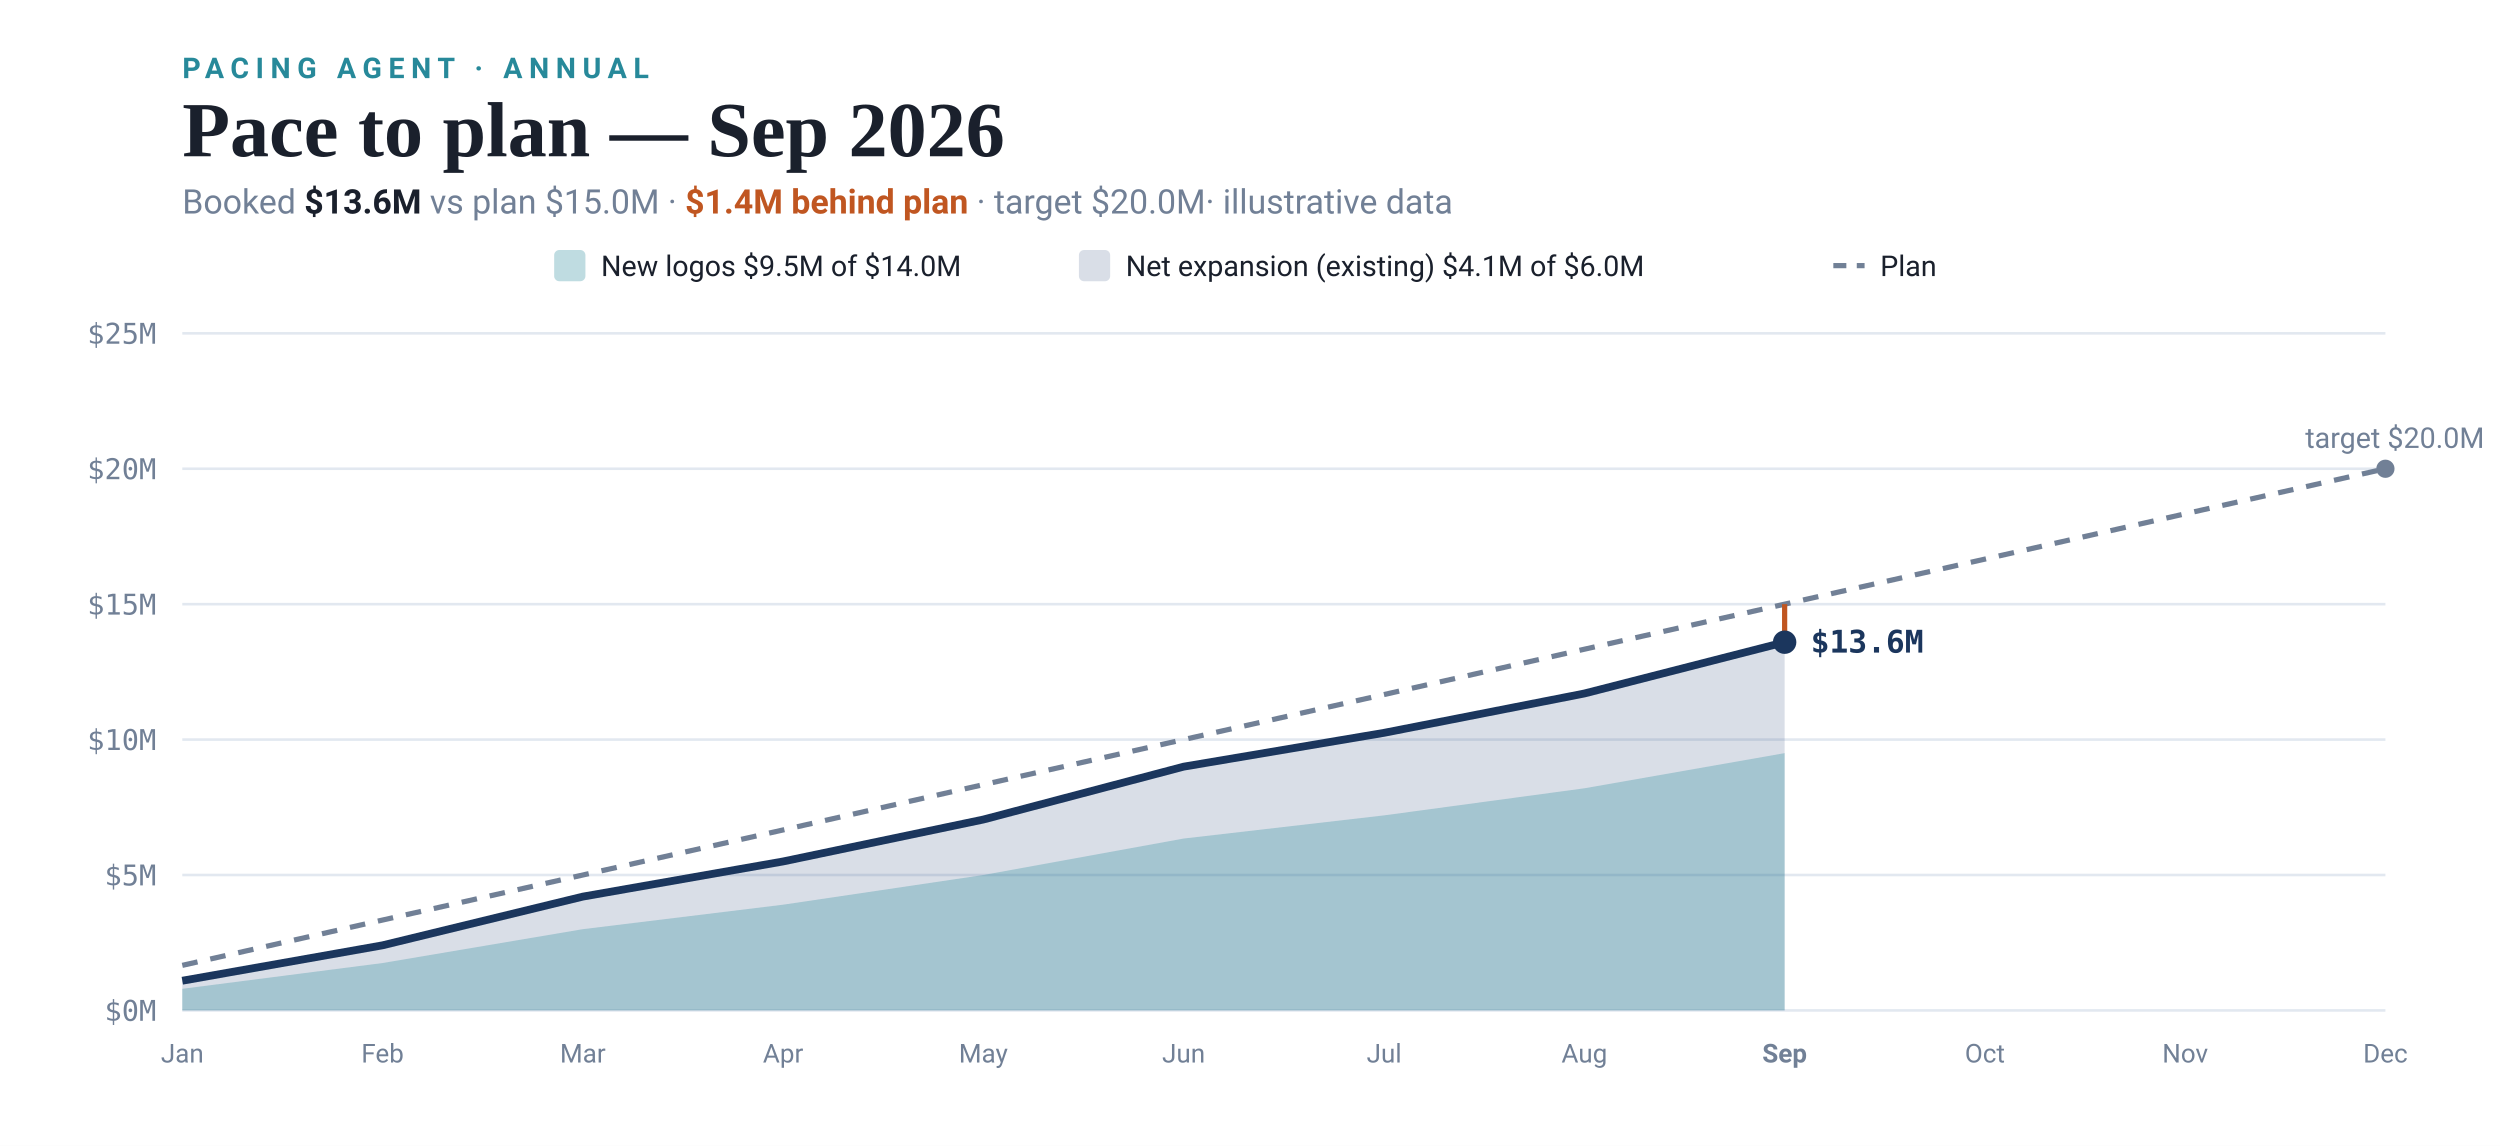
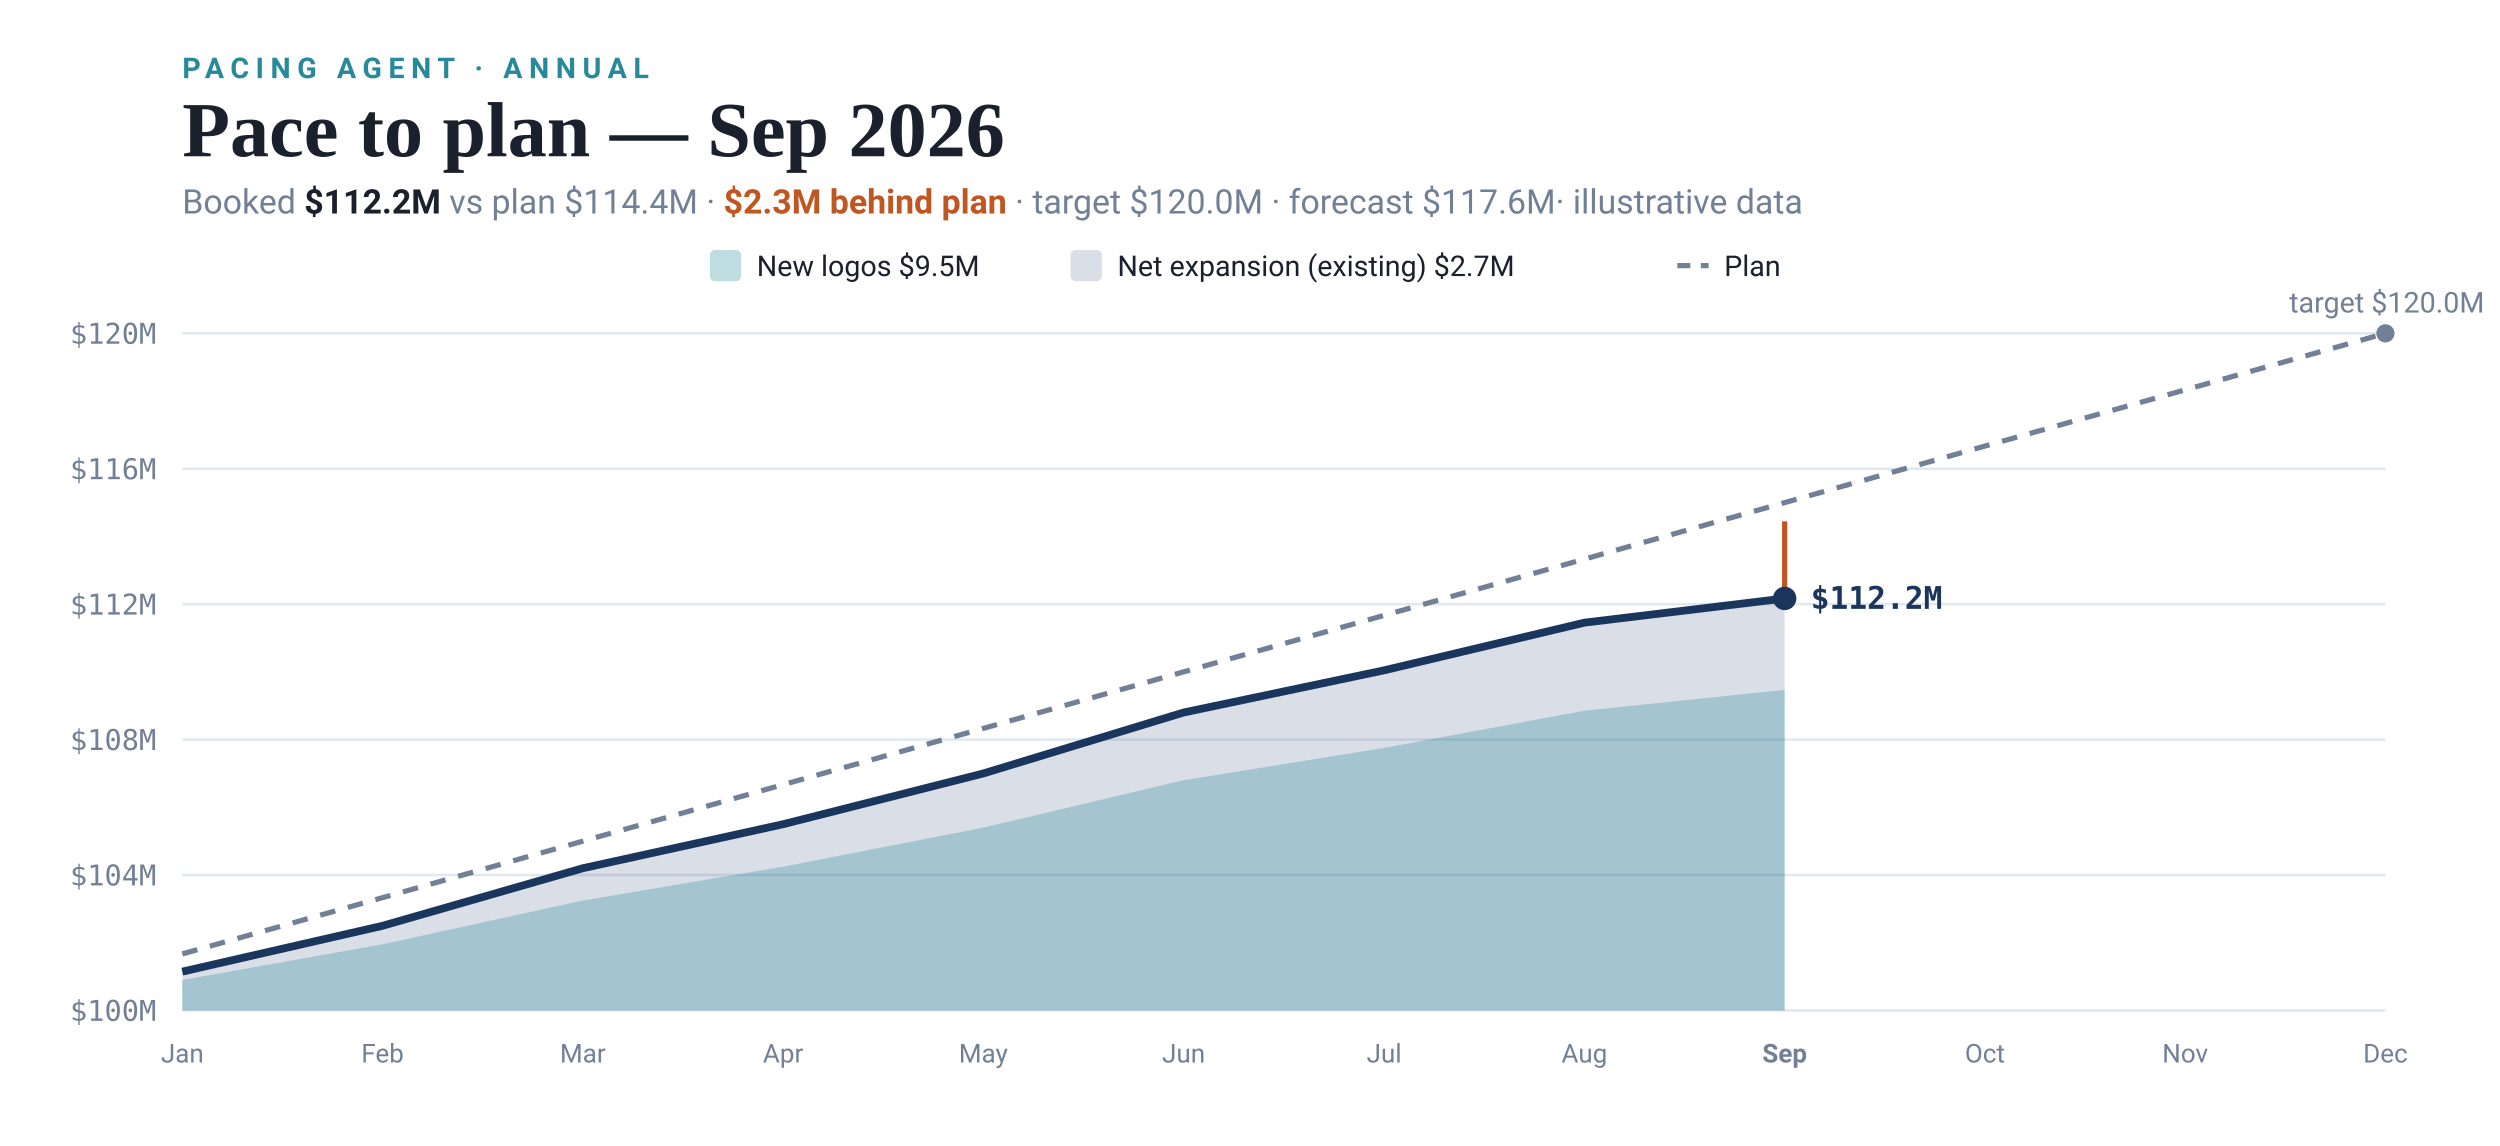
<svg xmlns="http://www.w3.org/2000/svg" viewBox="0 0 960 440" role="img" style="width:100%;height:auto;display:block;background:#fff;font-family:'DM Sans',-apple-system,Segoe UI,Roboto,sans-serif">
  <rect width="960" height="440" fill="#FFFFFF" />
  <text x="70" y="30" font-size="11" letter-spacing="2.5" fill="#27899A" font-weight="700">PACING AGENT · ANNUAL</text>
  <text x="70" y="60" font-size="30" font-family="'Cormorant Garamond',Georgia,'Times New Roman',serif" font-weight="700" fill="#1A202C">Pace to plan — Sep 2026</text>
-   <text x="70" y="82" font-size="13" fill="#718096">Booked <tspan fill="#1A202C" font-weight="700">$13.6M</tspan> vs plan $15.0M · <tspan fill="#C05621" font-weight="700">$1.4M behind plan</tspan> · target $20.0M<tspan fill="#718096"> · illustrative data</tspan>
+   <text x="70" y="82" font-size="13" fill="#718096">Booked <tspan fill="#1A202C" font-weight="700">$112.2M</tspan> vs plan $114.4M · <tspan fill="#C05621" font-weight="700">$2.3M behind plan</tspan> · target $120.0M · forecast $117.6M<tspan fill="#718096"> · illustrative data</tspan>
  </text>
-   <rect x="212.8" y="96" width="12" height="12" rx="2" fill="#27899A" opacity="0.30" />
-   <text x="230.8" y="106" font-size="11" fill="#1A202C">New logos $9.5M of $14.0M</text>
-   <rect x="414.3" y="96" width="12" height="12" rx="2" fill="#2B4A7A" opacity="0.18" />
-   <text x="432.3" y="106" font-size="11" fill="#1A202C">Net expansion (existing) $4.1M of $6.0M</text>
-   <line x1="704.0" y1="102" x2="716.0" y2="102" stroke="#718096" stroke-width="2" stroke-dasharray="5 4" />
-   <text x="722.0" y="106" font-size="11" fill="#1A202C">Plan</text>
+   <g transform="translate(47.2,0)">
+     <rect x="225.4" y="96" width="12" height="12" rx="2" fill="#27899A" opacity="0.30" />
+     <text x="243.4" y="106" font-size="11" fill="#1A202C">New logos $9.5M</text>
+     <rect x="363.9" y="96" width="12" height="12" rx="2" fill="#2B4A7A" opacity="0.18" />
+     <text x="381.9" y="106" font-size="11" fill="#1A202C">Net expansion (existing) $2.7M</text>
+     <line x1="596.9" y1="102" x2="608.9" y2="102" stroke="#718096" stroke-width="2" stroke-dasharray="5 4" />
+     <text x="614.9" y="106" font-size="11" fill="#1A202C">Plan</text>
+   </g>
  <line x1="70" y1="388.0" x2="916" y2="388.0" stroke="#E2E8F0" />
-   <text x="60" y="392.0" font-size="11" fill="#718096" font-family="'JetBrains Mono',ui-monospace,SFMono-Regular,Menlo,monospace" text-anchor="end">$0M</text>
+   <text x="60" y="392.0" font-size="11" fill="#718096" font-family="'JetBrains Mono',ui-monospace,SFMono-Regular,Menlo,monospace" text-anchor="end">$100M</text>
  <line x1="70" y1="336.0" x2="916" y2="336.0" stroke="#E2E8F0" />
-   <text x="60" y="340.0" font-size="11" fill="#718096" font-family="'JetBrains Mono',ui-monospace,SFMono-Regular,Menlo,monospace" text-anchor="end">$5M</text>
+   <text x="60" y="340.0" font-size="11" fill="#718096" font-family="'JetBrains Mono',ui-monospace,SFMono-Regular,Menlo,monospace" text-anchor="end">$104M</text>
  <line x1="70" y1="284.0" x2="916" y2="284.0" stroke="#E2E8F0" />
-   <text x="60" y="288.0" font-size="11" fill="#718096" font-family="'JetBrains Mono',ui-monospace,SFMono-Regular,Menlo,monospace" text-anchor="end">$10M</text>
+   <text x="60" y="288.0" font-size="11" fill="#718096" font-family="'JetBrains Mono',ui-monospace,SFMono-Regular,Menlo,monospace" text-anchor="end">$108M</text>
  <line x1="70" y1="232.0" x2="916" y2="232.0" stroke="#E2E8F0" />
-   <text x="60" y="236.0" font-size="11" fill="#718096" font-family="'JetBrains Mono',ui-monospace,SFMono-Regular,Menlo,monospace" text-anchor="end">$15M</text>
+   <text x="60" y="236.0" font-size="11" fill="#718096" font-family="'JetBrains Mono',ui-monospace,SFMono-Regular,Menlo,monospace" text-anchor="end">$112M</text>
  <line x1="70" y1="180.0" x2="916" y2="180.0" stroke="#E2E8F0" />
-   <text x="60" y="184.0" font-size="11" fill="#718096" font-family="'JetBrains Mono',ui-monospace,SFMono-Regular,Menlo,monospace" text-anchor="end">$20M</text>
+   <text x="60" y="184.0" font-size="11" fill="#718096" font-family="'JetBrains Mono',ui-monospace,SFMono-Regular,Menlo,monospace" text-anchor="end">$116M</text>
  <line x1="70" y1="128.0" x2="916" y2="128.0" stroke="#E2E8F0" />
-   <text x="60" y="132.0" font-size="11" fill="#718096" font-family="'JetBrains Mono',ui-monospace,SFMono-Regular,Menlo,monospace" text-anchor="end">$25M</text>
+   <text x="60" y="132.0" font-size="11" fill="#718096" font-family="'JetBrains Mono',ui-monospace,SFMono-Regular,Menlo,monospace" text-anchor="end">$120M</text>
  <text x="70.0" y="408" font-size="10" fill="#718096" font-weight="400" text-anchor="middle">Jan</text>
  <text x="146.9" y="408" font-size="10" fill="#718096" font-weight="400" text-anchor="middle">Feb</text>
  <text x="223.8" y="408" font-size="10" fill="#718096" font-weight="400" text-anchor="middle">Mar</text>
  <text x="300.7" y="408" font-size="10" fill="#718096" font-weight="400" text-anchor="middle">Apr</text>
  <text x="377.6" y="408" font-size="10" fill="#718096" font-weight="400" text-anchor="middle">May</text>
  <text x="454.5" y="408" font-size="10" fill="#718096" font-weight="400" text-anchor="middle">Jun</text>
  <text x="531.5" y="408" font-size="10" fill="#718096" font-weight="400" text-anchor="middle">Jul</text>
  <text x="608.4" y="408" font-size="10" fill="#718096" font-weight="400" text-anchor="middle">Aug</text>
  <text x="685.3" y="408" font-size="10" fill="#718096" font-weight="700" text-anchor="middle">Sep</text>
  <text x="762.2" y="408" font-size="10" fill="#718096" font-weight="400" text-anchor="middle">Oct</text>
  <text x="839.1" y="408" font-size="10" fill="#718096" font-weight="400" text-anchor="middle">Nov</text>
  <text x="916.0" y="408" font-size="10" fill="#718096" font-weight="400" text-anchor="middle">Dec</text>
-   <polygon points="70.0,376.6 146.9,363.0 223.8,344.3 300.7,330.8 377.6,314.7 454.5,294.4 531.5,281.4 608.4,266.3 685.3,246.6 685.3,388.0 608.4,388.0 531.5,388.0 454.5,388.0 377.6,388.0 300.7,388.0 223.8,388.0 146.9,388.0 70.0,388.0" fill="#2B4A7A" opacity="0.18" />
-   <polygon points="70.0,379.7 146.9,369.8 223.8,356.8 300.7,347.4 377.6,336.0 454.5,322.0 531.5,313.1 608.4,302.7 685.3,289.2 685.3,388.0 608.4,388.0 531.5,388.0 454.5,388.0 377.6,388.0 300.7,388.0 223.8,388.0 146.9,388.0 70.0,388.0" fill="#27899A" opacity="0.30" />
-   <polyline points="70.0,370.7 146.9,353.3 223.8,336.0 300.7,318.7 377.6,301.3 454.5,284.0 531.5,266.7 608.4,249.3 685.3,232.0 762.2,214.7 839.1,197.3 916.0,180.0" fill="none" stroke="#718096" stroke-width="2" stroke-dasharray="6 5" />
-   <polyline points="70.0,376.6 146.9,363.0 223.8,344.3 300.7,330.8 377.6,314.7 454.5,294.4 531.5,281.4 608.4,266.3 685.3,246.6" fill="none" stroke="#1B365D" stroke-width="3" />
-   <line x1="685.3" y1="246.6" x2="685.3" y2="232.0" stroke="#C05621" stroke-width="2" />
-   <circle cx="685.3" cy="246.6" r="4.5" fill="#1B365D" />
-   <text x="695.3" y="250.6" font-size="12" font-family="'JetBrains Mono',ui-monospace,SFMono-Regular,Menlo,monospace" font-weight="700" fill="#1B365D" text-anchor="start">$13.6M</text>
-   <circle cx="916.0" cy="180.0" r="3.5" fill="#718096" />
-   <text x="954" y="172.0" font-size="11" fill="#718096" text-anchor="end">target $20.0M</text>
+   <polygon points="70.0,373.1 146.9,355.5 223.8,333.4 300.7,316.5 377.6,297.0 454.5,273.6 531.5,257.4 608.4,239.1 685.3,229.8 685.3,388.0 608.4,388.0 531.5,388.0 454.5,388.0 377.6,388.0 300.7,388.0 223.8,388.0 146.9,388.0 70.0,388.0" fill="#2B4A7A" opacity="0.18" />
+   <polygon points="70.0,376.3 146.9,362.6 223.8,345.8 300.7,332.8 377.6,317.8 454.5,299.6 531.5,287.2 608.4,272.9 685.3,264.9 685.3,388.0 608.4,388.0 531.5,388.0 454.5,388.0 377.6,388.0 300.7,388.0 223.8,388.0 146.9,388.0 70.0,388.0" fill="#27899A" opacity="0.30" />
+   <polyline points="70.0,366.3 146.9,344.7 223.8,323.0 300.7,301.3 377.6,279.7 454.5,258.0 531.5,236.3 608.4,214.7 685.3,193.0 762.2,171.3 839.1,149.7 916.0,128.0" fill="none" stroke="#718096" stroke-width="2" stroke-dasharray="6 5" />
+   <polyline points="70.0,373.1 146.9,355.5 223.8,333.4 300.7,316.5 377.6,297.0 454.5,273.6 531.5,257.4 608.4,239.1 685.3,229.8" fill="none" stroke="#1B365D" stroke-width="3" />
+   <line x1="685.3" y1="229.8" x2="685.3" y2="200.2" stroke="#C05621" stroke-width="2" />
+   <circle cx="685.3" cy="229.8" r="4.5" fill="#1B365D" />
+   <text x="695.3" y="233.8" font-size="12" font-family="'JetBrains Mono',ui-monospace,SFMono-Regular,Menlo,monospace" font-weight="700" fill="#1B365D" text-anchor="start">$112.2M</text>
+   <circle cx="916.0" cy="128.0" r="3.5" fill="#718096" />
+   <text x="954" y="120.0" font-size="11" fill="#718096" text-anchor="end">target $120.0M</text>
</svg>
